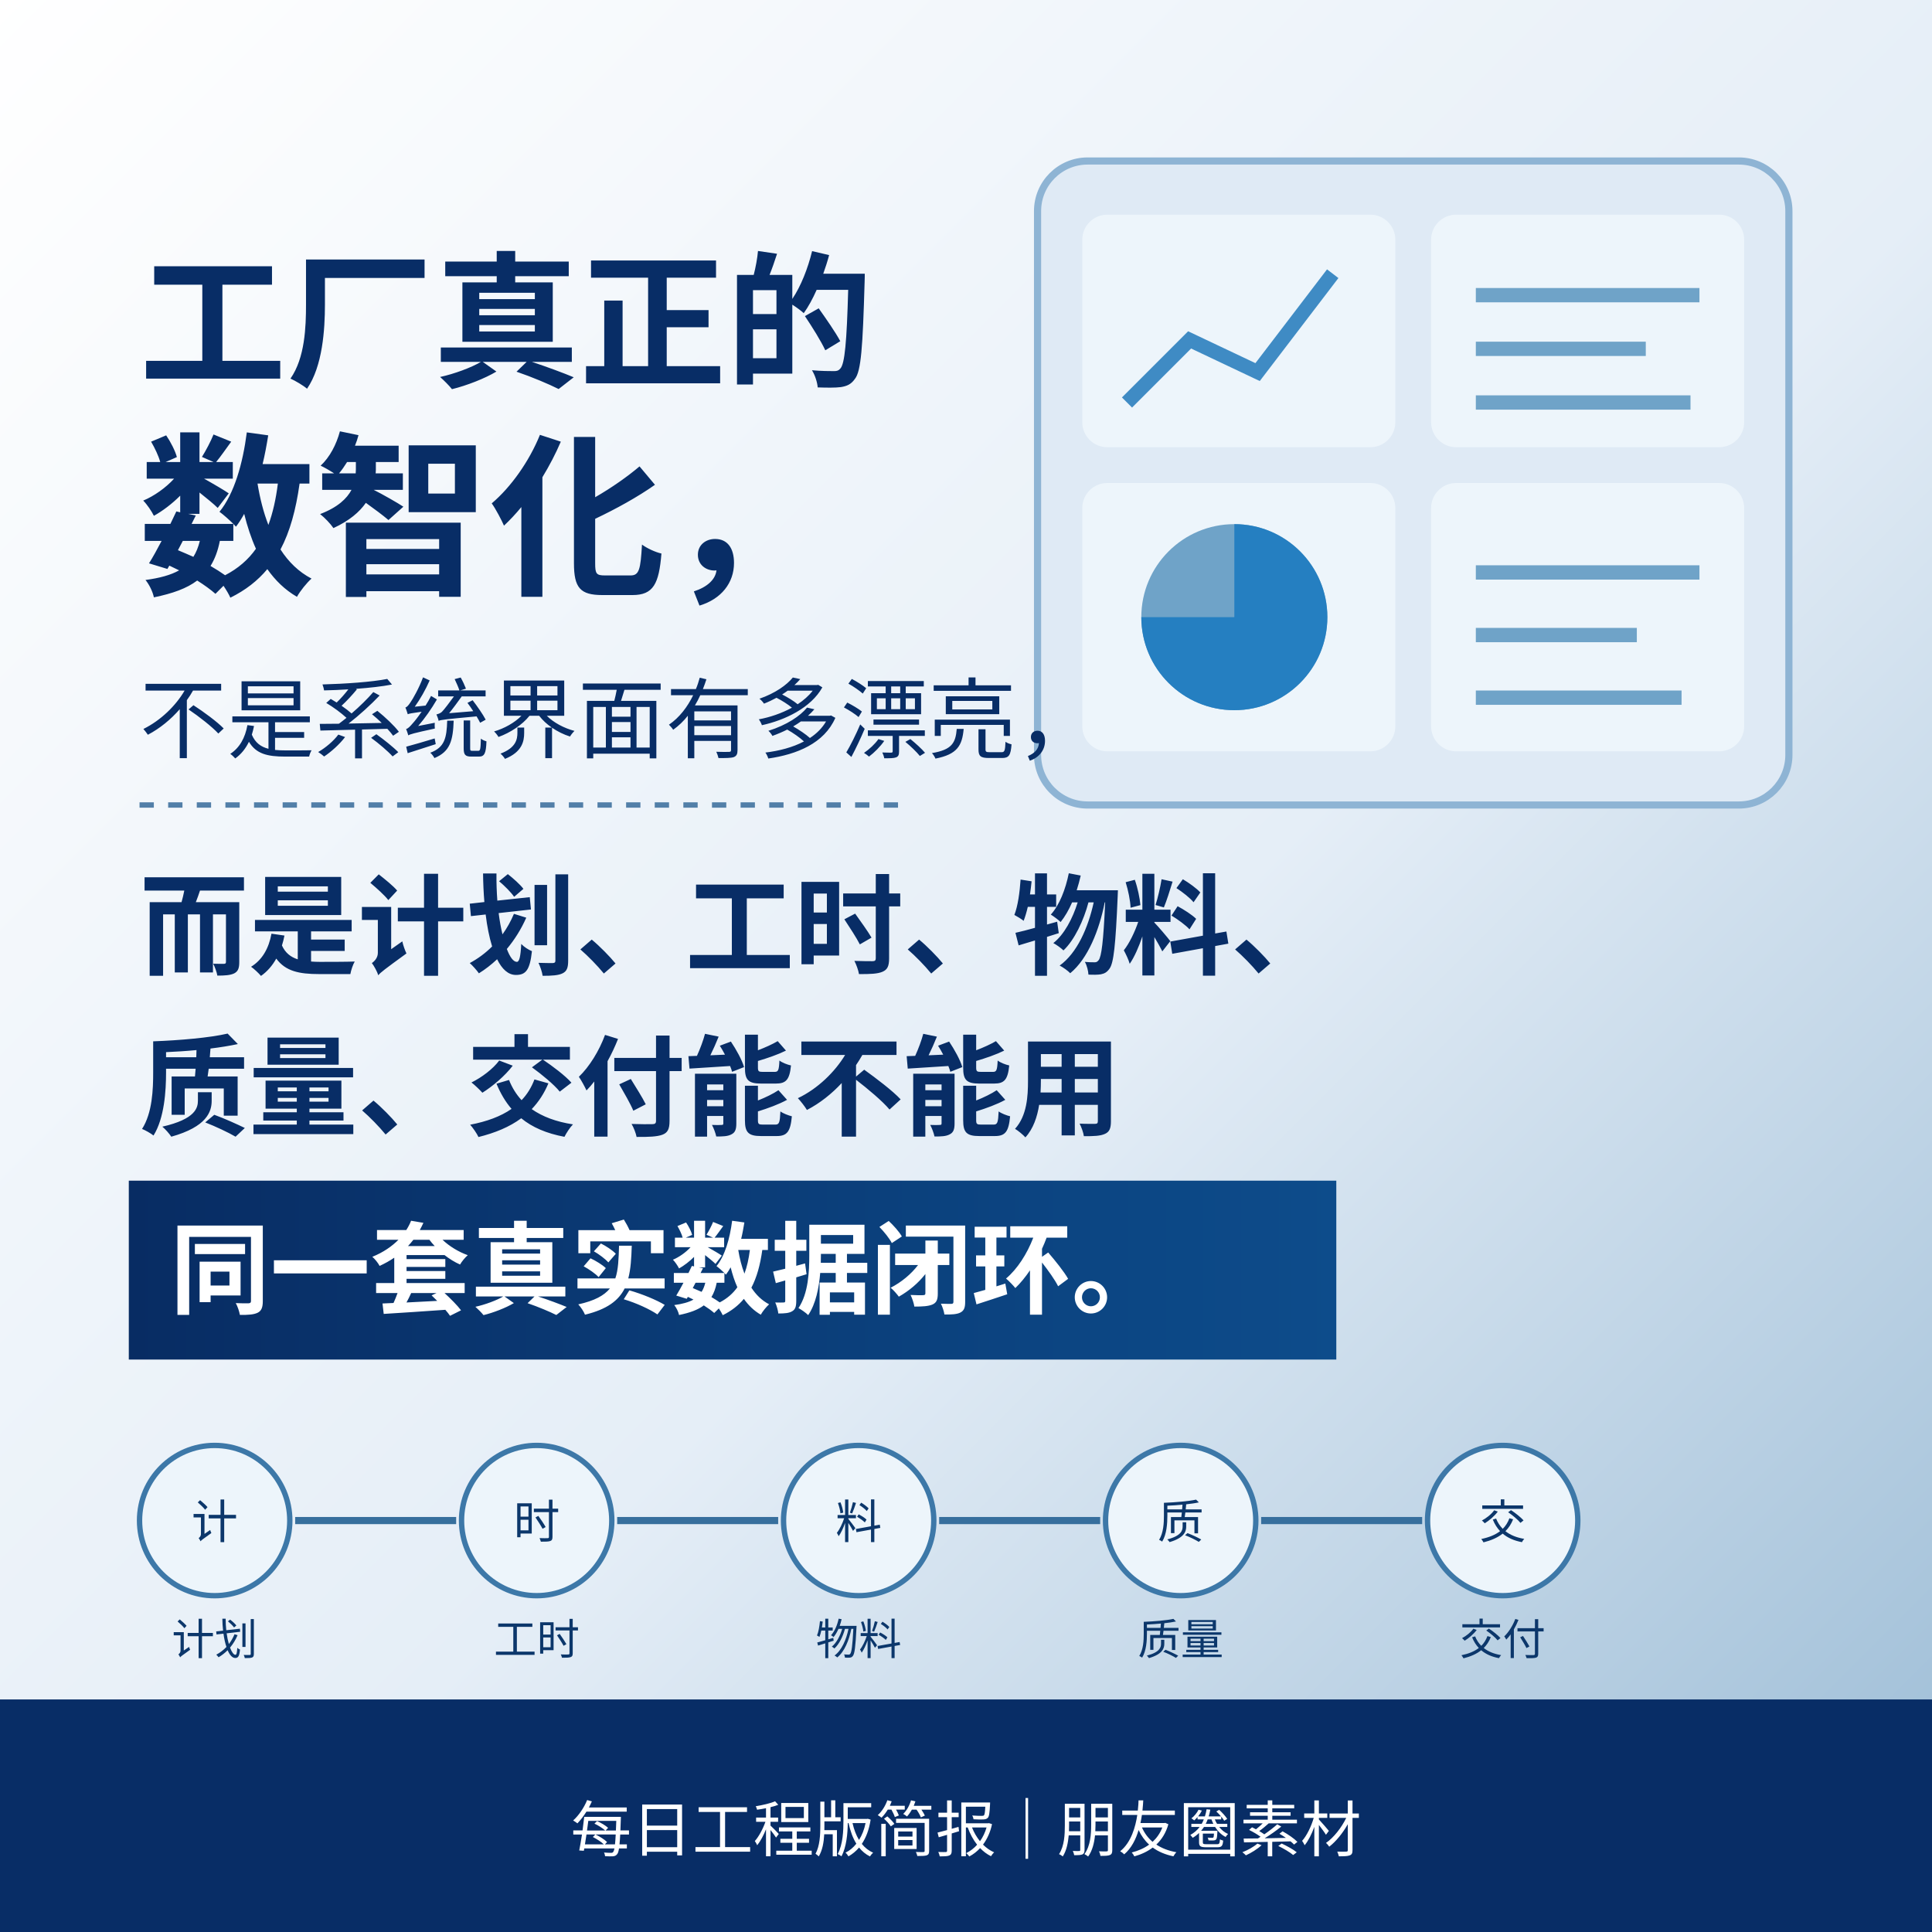
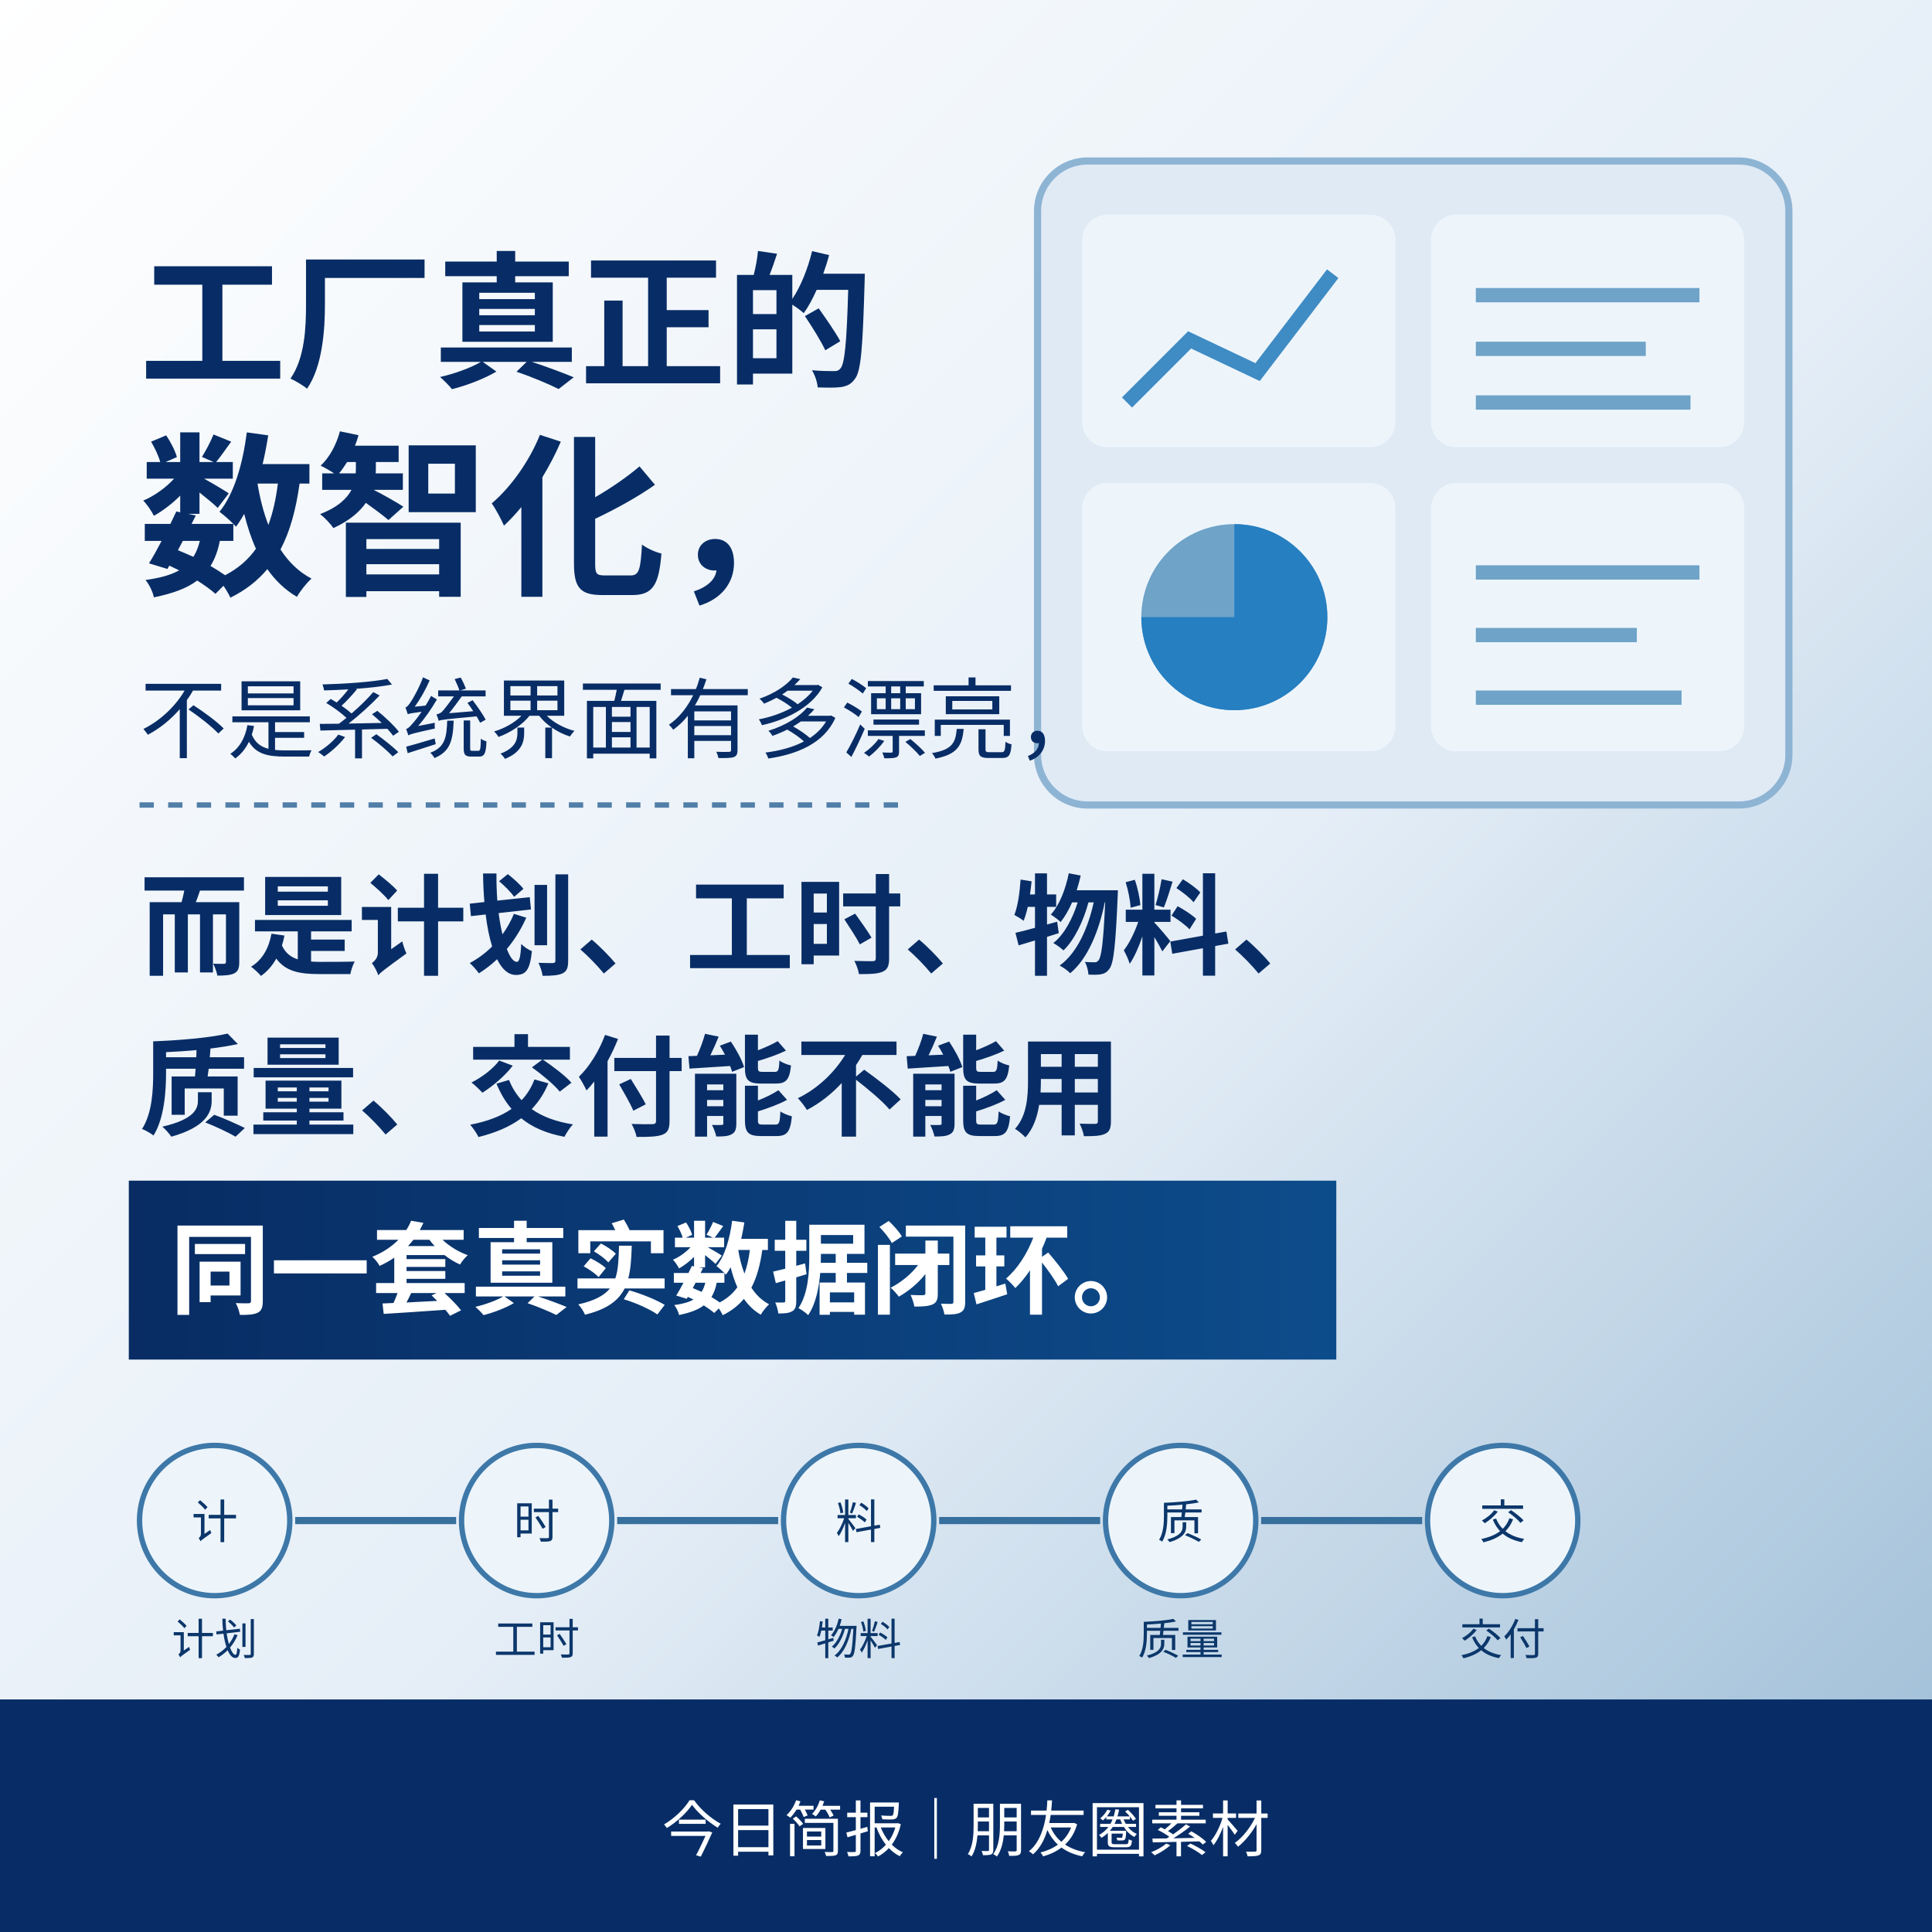
<svg xmlns="http://www.w3.org/2000/svg" viewBox="0 0 1080 1080">
  <defs>
    <linearGradient id="bg" x1="0" y1="0" x2="1" y2="1">
      <stop offset="0" stop-color="#ffffff" />
      <stop offset="0.55" stop-color="#e5eef7" />
      <stop offset="1" stop-color="#9abbd5" />
    </linearGradient>
    <linearGradient id="band" x1="0" x2="1">
      <stop stop-color="#082c63" />
      <stop offset="1" stop-color="#0d4c8b" />
    </linearGradient>
  </defs>
  <rect width="1080" height="1080" fill="url(#bg)" />
  <rect x="580" y="90" width="420" height="360" rx="28" fill="#dfeaf5" stroke="#8eb4d4" stroke-width="4" />
  <rect x="605" y="120" width="175" height="130" rx="14" fill="#edf5fb" />
  <rect x="800" y="120" width="175" height="130" rx="14" fill="#edf5fb" />
  <rect x="605" y="270" width="175" height="150" rx="14" fill="#edf5fb" />
  <rect x="800" y="270" width="175" height="150" rx="14" fill="#edf5fb" />
  <path d="M630 225l35-35 38 18 42-55" fill="none" stroke="#3f8bc4" stroke-width="8" />
  <path d="M825 225h120M825 195h95M825 165h125" stroke="#6fa3c8" stroke-width="8" />
  <circle cx="690" cy="345" r="52" fill="#6fa3c8" />
  <path d="M690 345v-52a52 52 0 1 1-52 52h52z" fill="#257fc1" />
  <path d="M825 390h115M825 355h90M825 320h125" stroke="#6fa3c8" stroke-width="8" />
  <text x="78" y="210" font-size="82" font-weight="800" font-family="PingFang SC,Microsoft YaHei,sans-serif" fill="#082d66">工厂真正的</text>
  <text x="78" y="325" font-size="98" font-weight="900" font-family="PingFang SC,Microsoft YaHei,sans-serif" fill="#082d66">数智化，</text>
  <text x="78" y="420" font-size="49" font-family="PingFang SC,Microsoft YaHei,sans-serif" fill="#082d66">不是系统界面有多漂亮，</text>
  <line x1="78" y1="450" x2="505" y2="450" stroke="#527fa8" stroke-width="3" stroke-dasharray="8 8" />
  <text x="78" y="540" font-size="61" font-weight="700" font-family="PingFang SC,Microsoft YaHei,sans-serif" fill="#082d66">而是计划、工时、物料、</text>
  <text x="78" y="630" font-size="61" font-weight="700" font-family="PingFang SC,Microsoft YaHei,sans-serif" fill="#082d66">质量、交付能不能用</text>
  <rect x="72" y="660" width="675" height="100" fill="url(#band)" />
  <text x="95" y="730" font-size="56" font-weight="700" font-family="PingFang SC,Microsoft YaHei,sans-serif" fill="#ffffff">同一套真实数据闭环。</text>
  <g font-family="PingFang SC,Microsoft YaHei,sans-serif" fill="#0c376b">
    <circle cx="120" cy="850" r="42" fill="#edf5fb" stroke="#3d78a8" stroke-width="3" />
    <text x="120" y="860" text-anchor="middle" font-size="26">计</text>
    <text x="120" y="925" text-anchor="middle" font-size="24">计划</text>
    <circle cx="300" cy="850" r="42" fill="#edf5fb" stroke="#3d78a8" stroke-width="3" />
    <text x="300" y="860" text-anchor="middle" font-size="26">时</text>
    <text x="300" y="925" text-anchor="middle" font-size="24">工时</text>
    <circle cx="480" cy="850" r="42" fill="#edf5fb" stroke="#3d78a8" stroke-width="3" />
    <text x="480" y="860" text-anchor="middle" font-size="26">料</text>
    <text x="480" y="925" text-anchor="middle" font-size="24">物料</text>
    <circle cx="660" cy="850" r="42" fill="#edf5fb" stroke="#3d78a8" stroke-width="3" />
    <text x="660" y="860" text-anchor="middle" font-size="26">质</text>
    <text x="660" y="925" text-anchor="middle" font-size="24">质量</text>
    <circle cx="840" cy="850" r="42" fill="#edf5fb" stroke="#3d78a8" stroke-width="3" />
    <text x="840" y="860" text-anchor="middle" font-size="26">交</text>
    <text x="840" y="925" text-anchor="middle" font-size="24">交付</text>
  </g>
  <path d="M165 850h90M345 850h90M525 850h90M705 850h90" stroke="#376f9d" stroke-width="4" />
  <rect x="0" y="950" width="1080" height="130" fill="#082d66" />
-   <text x="540" y="1035" text-anchor="middle" font-size="34" font-family="PingFang SC,Microsoft YaHei,sans-serif" fill="#ffffff">每日工程版简报｜朋友圈素材</text>
+   <text x="540" y="1035" text-anchor="middle" font-size="34" font-family="PingFang SC,Microsoft YaHei,sans-serif" fill="#ffffff">今日简报｜朋友圈素材</text>
</svg>
